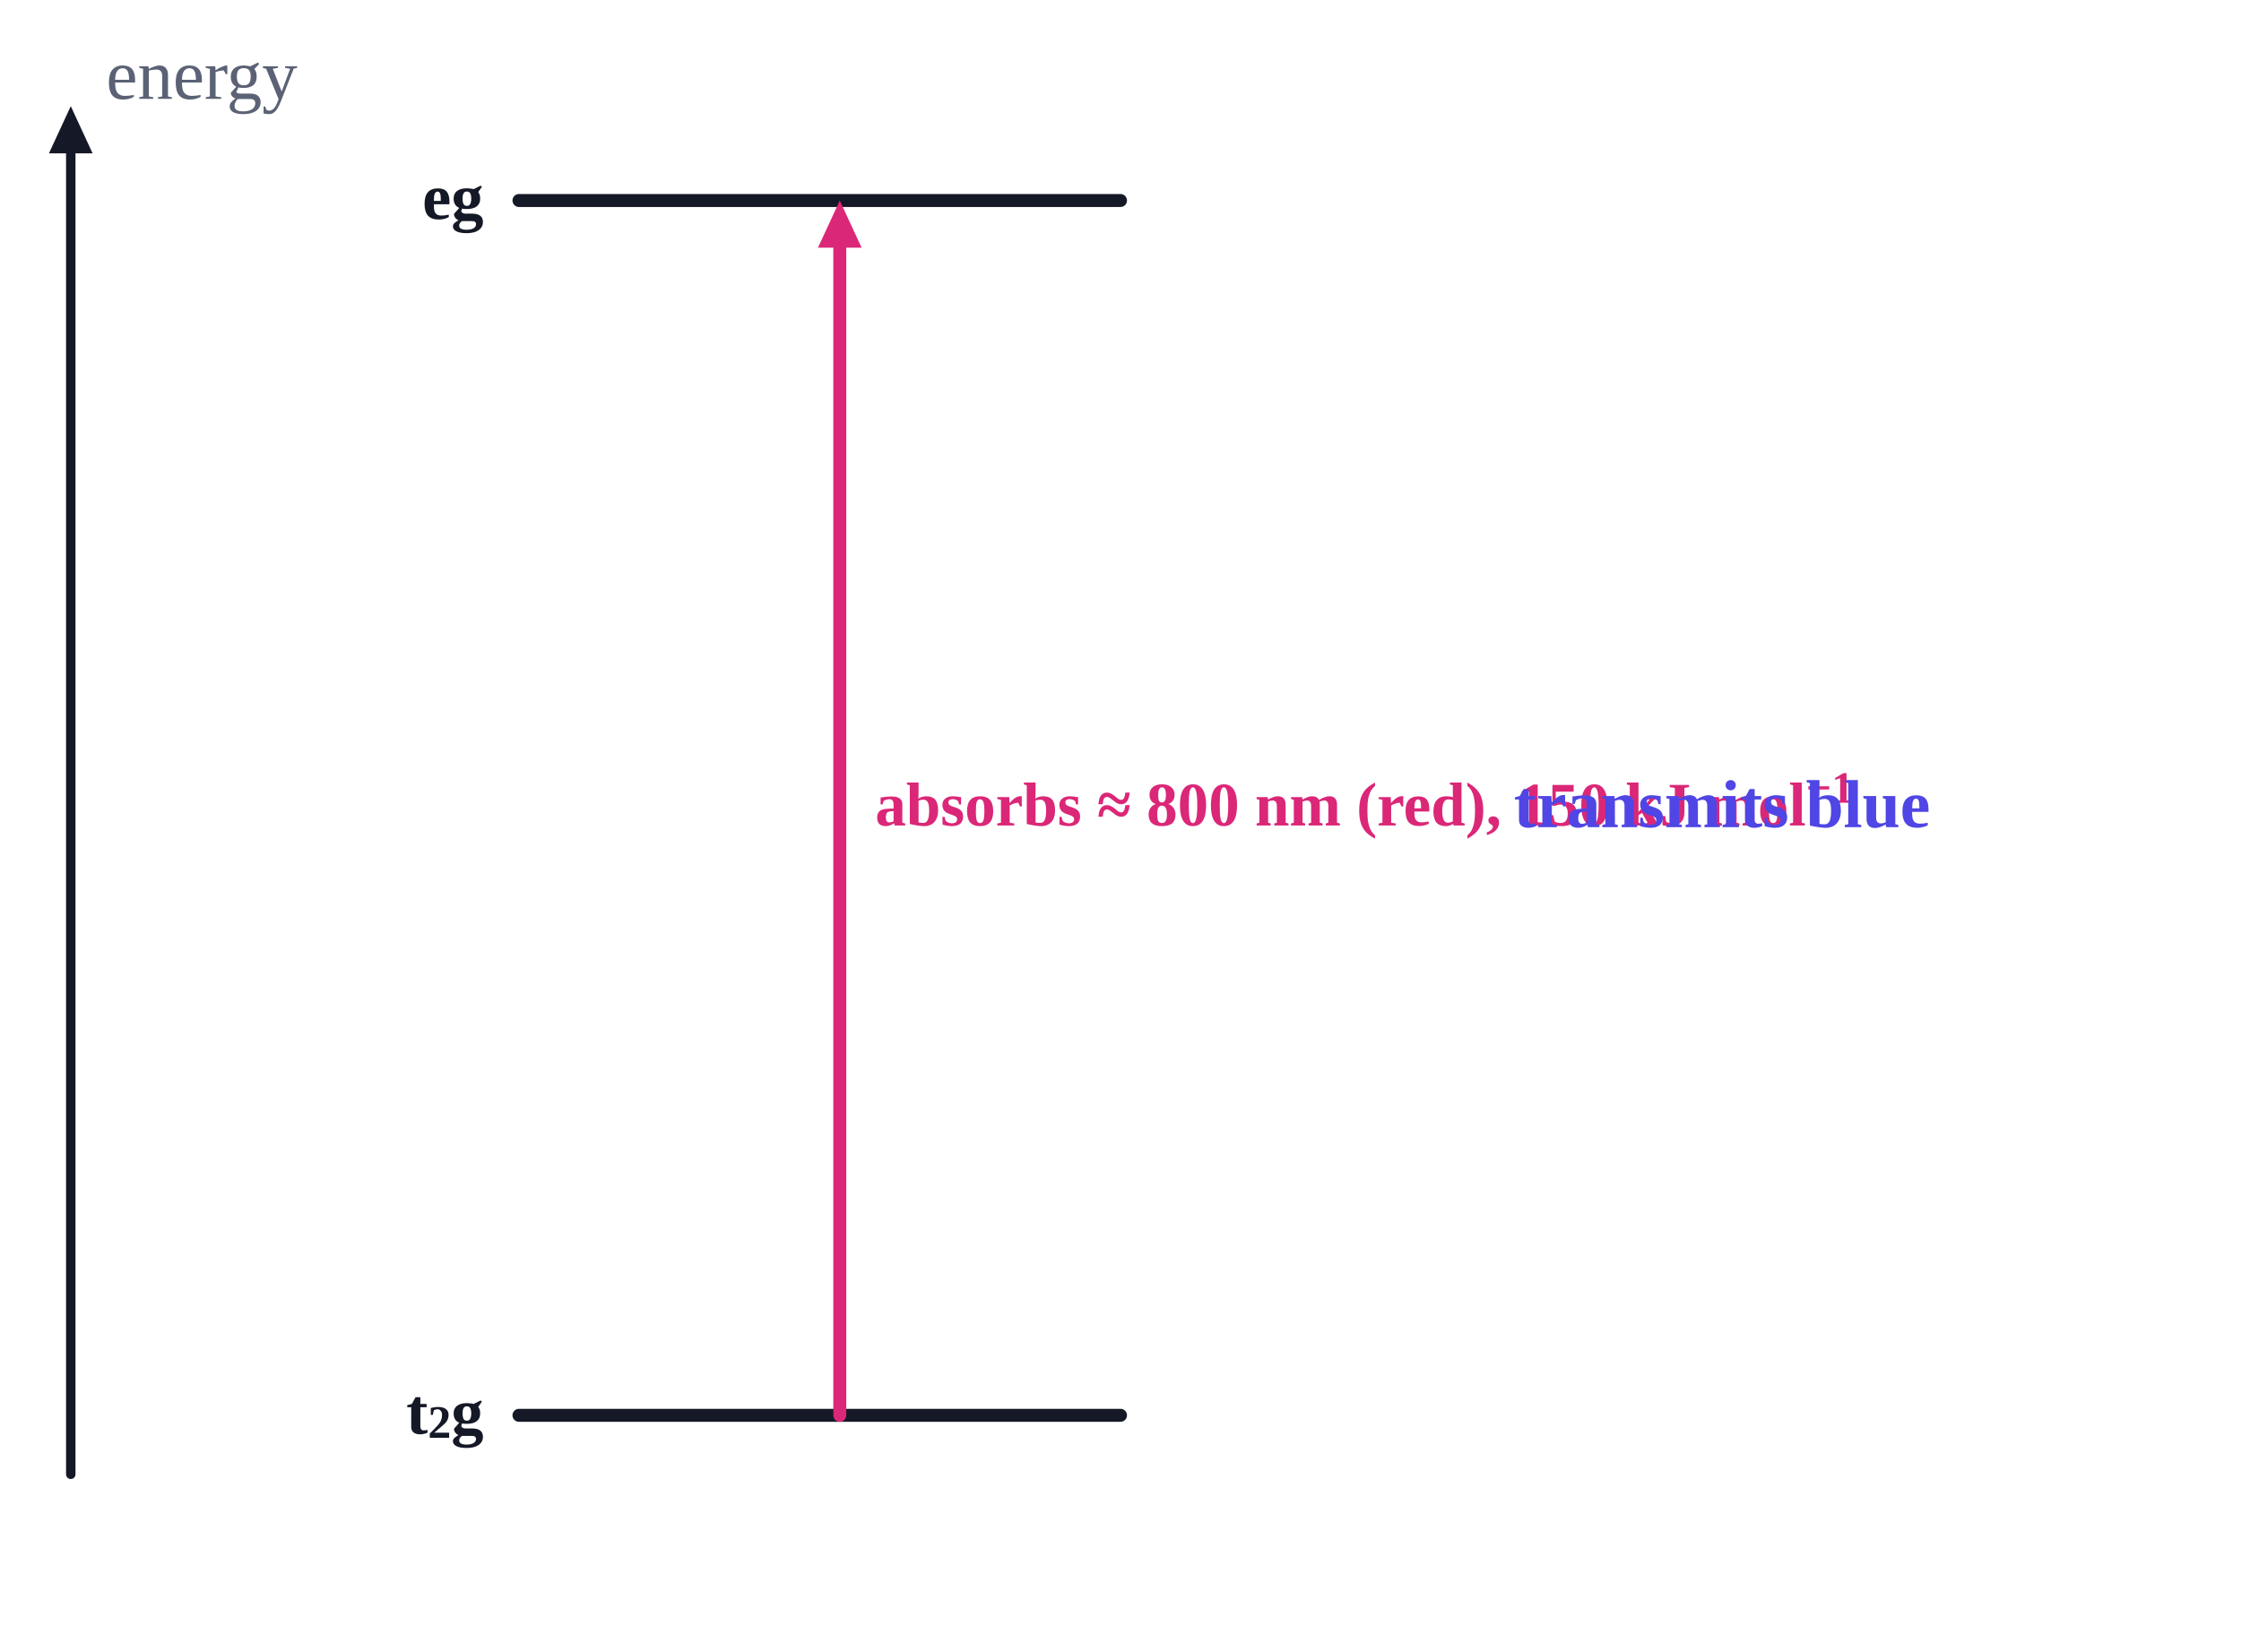
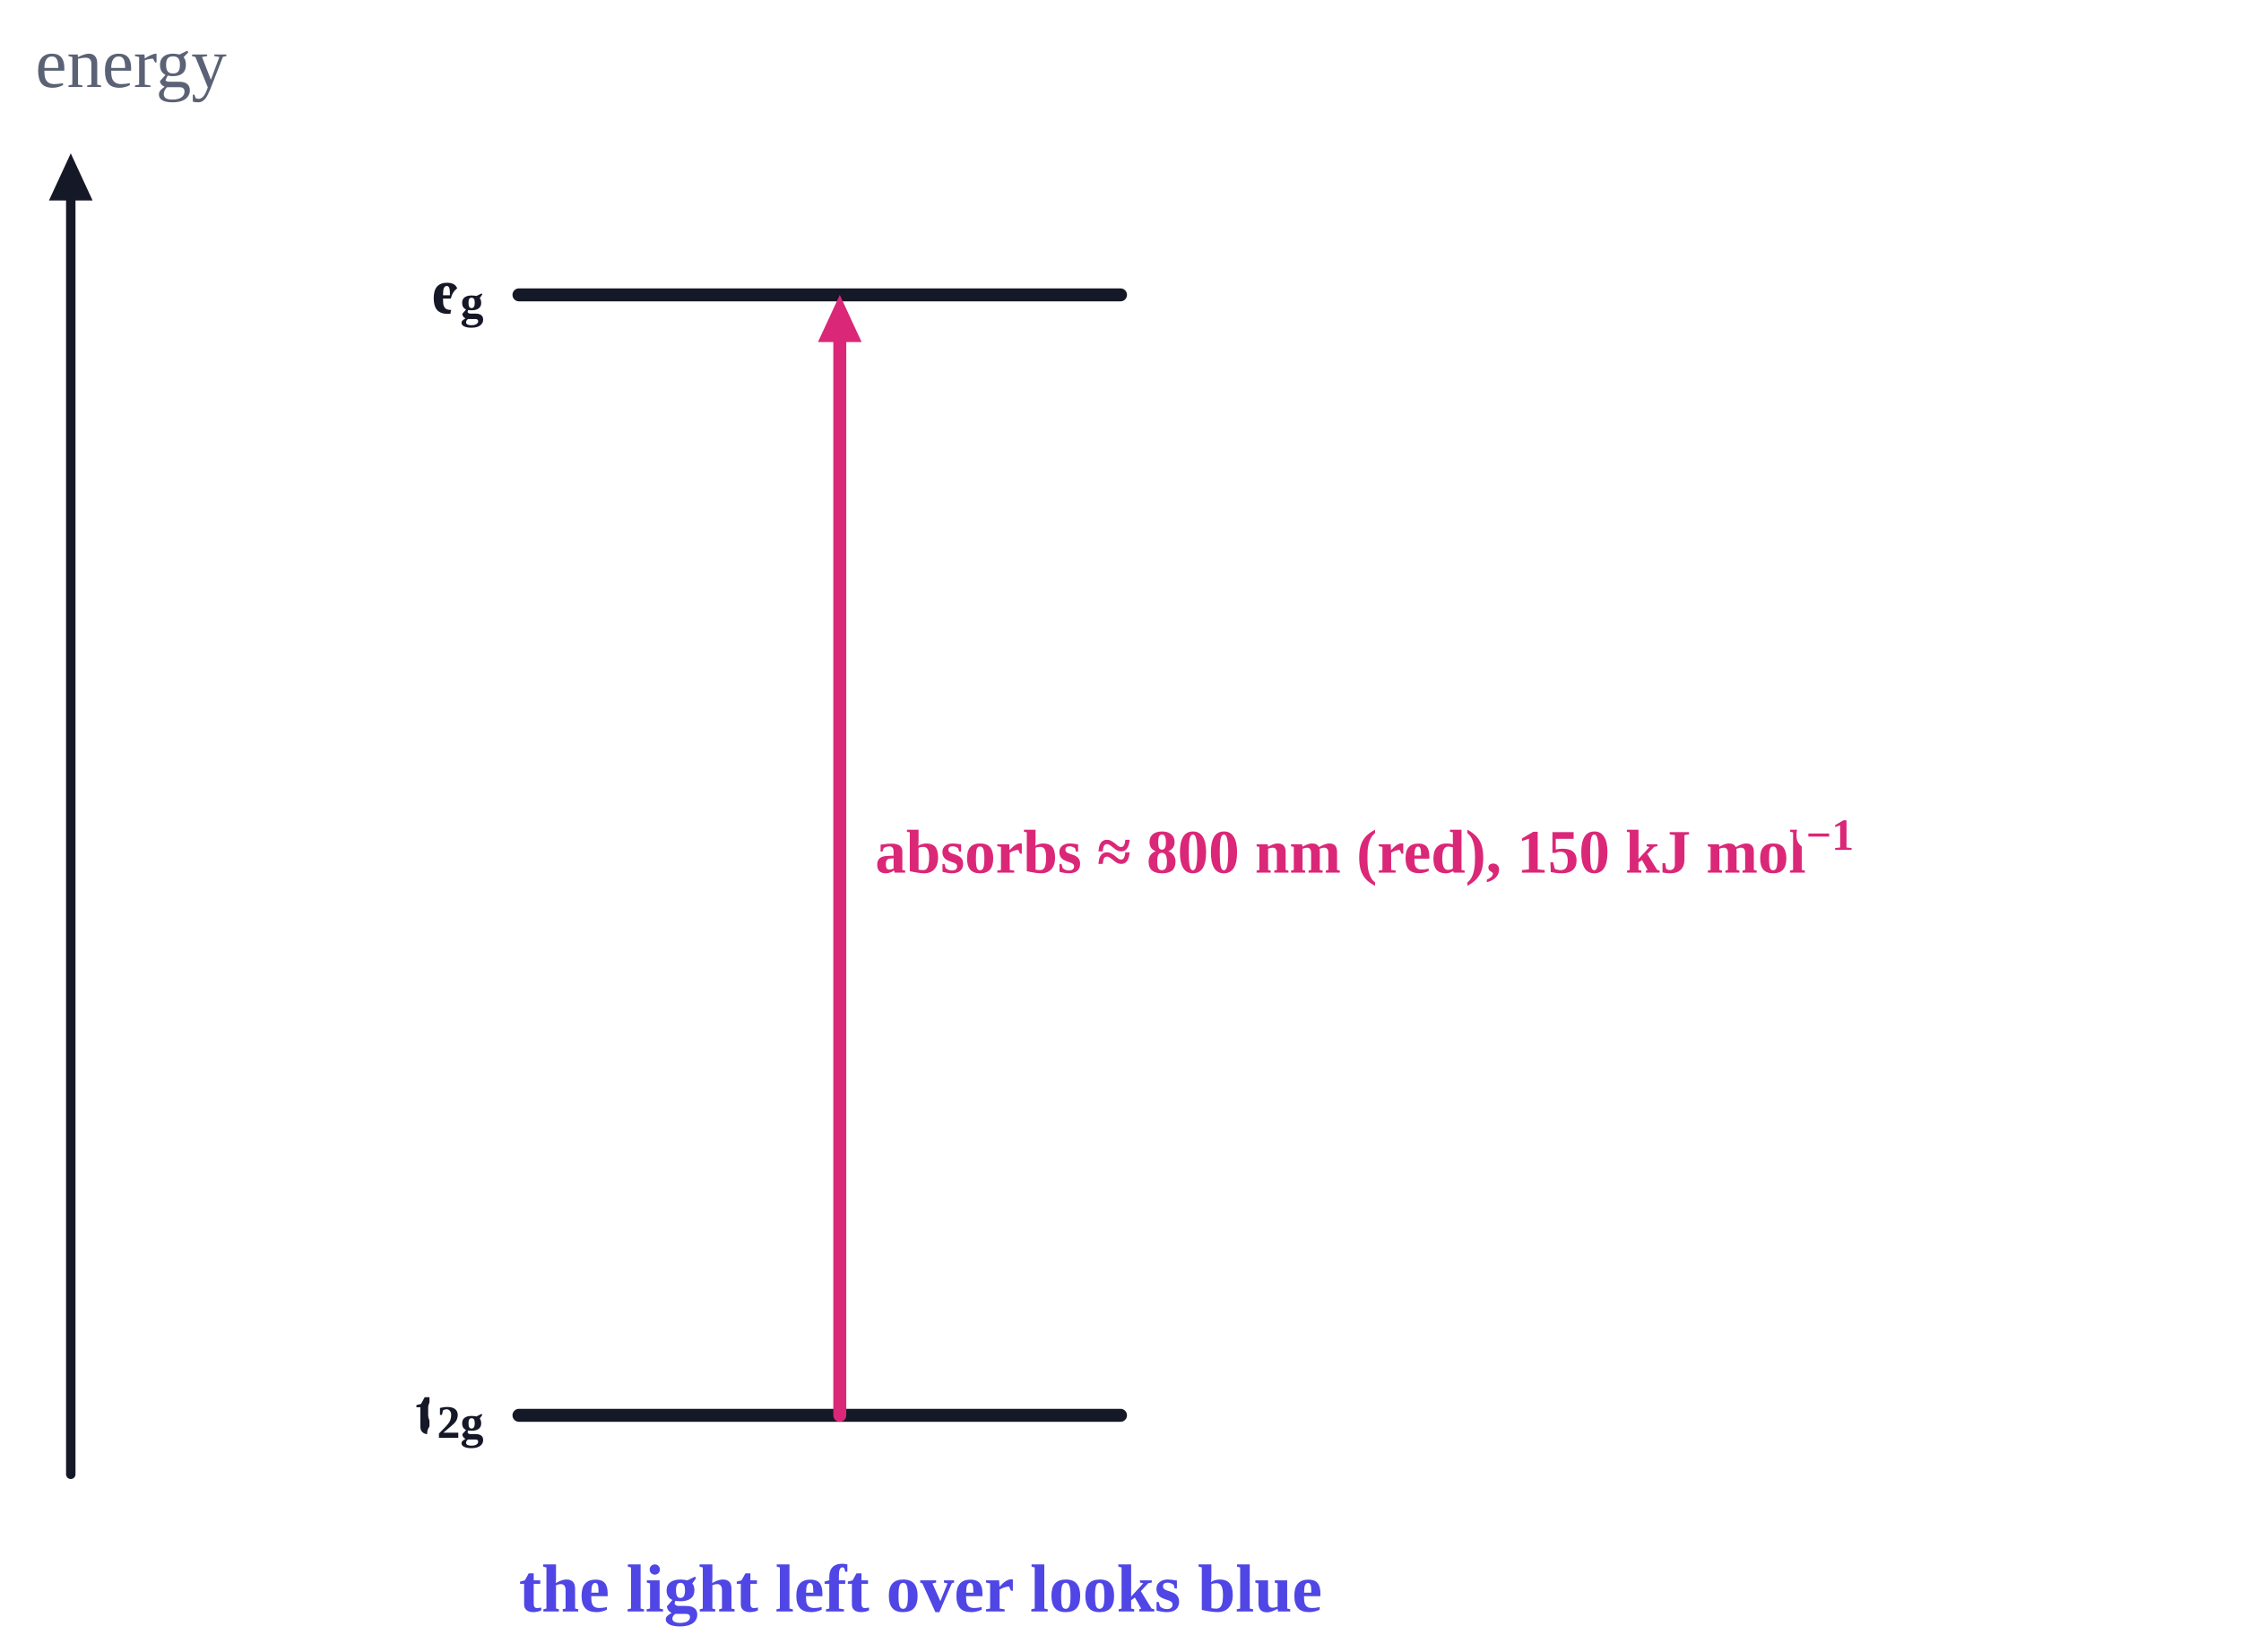
<svg xmlns="http://www.w3.org/2000/svg" viewBox="0 0 380.0 280.0" width="380.0" height="280.0" role="img" aria-label="Energy diagram: t₂g and eg levels with an upward arrow labelled absorbs about 800 nm, and a note that the complementary blue is transmitted." style="color:var(--vx-ink, #151826);font-family:inherit;max-width:100%;height:auto">
-   <path d="M12.0 250.0 L12.0 25.2" stroke="var(--vx-ink, #151826)" stroke-width="1.6" stroke-linecap="round" fill="none" />
-   <path d="M12.0 18.0 L15.7 26.0 L8.3 26.0 Z" fill="var(--vx-ink, #151826)" />
-   <text x="18.0" y="14.0" font-size="12" font-weight="500" text-anchor="start" dominant-baseline="middle" fill="var(--vx-soft, #5b6275)">energy</text>
+   <path d="M12.0 250.0 L12.0 33.2" stroke="var(--vx-ink, #151826)" stroke-width="1.6" stroke-linecap="round" fill="none" />
+   <path d="M12.0 26.0 L15.7 34.0 L8.3 34.0 Z" fill="var(--vx-ink, #151826)" />
+   <text x="6.0" y="12.0" font-size="12" font-weight="500" text-anchor="start" dominant-baseline="middle" fill="var(--vx-soft, #5b6275)">energy</text>
  <path d="M88.0 240.0 L190.0 240.0" stroke="var(--vx-ink, #151826)" stroke-width="2.2" stroke-linecap="round" fill="none" />
-   <text x="82.0" y="240.0" font-size="11" font-weight="600" text-anchor="end" dominant-baseline="middle" fill="var(--vx-ink, #151826)">t<tspan baseline-shift="sub" font-size="7.9">2</tspan>g</text>
-   <path d="M88.0 34.0 L190.0 34.0" stroke="var(--vx-ink, #151826)" stroke-width="2.2" stroke-linecap="round" fill="none" />
-   <text x="82.0" y="34.0" font-size="11" font-weight="600" text-anchor="end" dominant-baseline="middle" fill="var(--vx-ink, #151826)">eg</text>
-   <path d="M142.4 240.0 L142.4 41.2" stroke="var(--vx-a2, #db2777)" stroke-width="2.2" stroke-linecap="round" fill="none" />
-   <path d="M142.4 34.0 L146.1 42.0 L138.7 42.0 Z" fill="var(--vx-a2, #db2777)" />
-   <text x="148.4" y="137.0" font-size="10.5" font-weight="700" text-anchor="start" dominant-baseline="middle" fill="var(--vx-a2, #db2777)">absorbs ≈ 800 nm (red), 150 kJ mol<tspan baseline-shift="super" font-size="7.6">−1</tspan>
+   <path d="M88.0 50.0 L190.0 50.0" stroke="var(--vx-ink, #151826)" stroke-width="2.2" stroke-linecap="round" fill="none" />
+   <path d="M142.4 240.0 L142.4 57.2" stroke="var(--vx-a2, #db2777)" stroke-width="2.2" stroke-linecap="round" fill="none" />
+   <path d="M142.4 50.0 L146.1 58.0 L138.7 58.0 Z" fill="var(--vx-a2, #db2777)" />
+   <text x="82.0" y="240.0" font-size="11" font-weight="600" text-anchor="end" dominant-baseline="middle" fill="var(--vx-ink, #151826)" stroke="var(--vx-card, #fff)" stroke-width="4" stroke-linejoin="round" paint-order="stroke">t<tspan baseline-shift="sub" font-size="7.9">2g</tspan>
  </text>
-   <text x="292.0" y="137.0" font-size="11.5" font-weight="700" text-anchor="middle" dominant-baseline="middle" fill="var(--vx-a1, #4f46e5)">transmits blue</text>
+   <text x="82.0" y="50.0" font-size="11" font-weight="600" text-anchor="end" dominant-baseline="middle" fill="var(--vx-ink, #151826)" stroke="var(--vx-card, #fff)" stroke-width="4" stroke-linejoin="round" paint-order="stroke">e<tspan baseline-shift="sub" font-size="7.9">g</tspan>
+   </text>
+   <text x="148.4" y="145.0" font-size="10.5" font-weight="700" text-anchor="start" dominant-baseline="middle" fill="var(--vx-a2, #db2777)" stroke="var(--vx-card, #fff)" stroke-width="4" stroke-linejoin="round" paint-order="stroke">absorbs ≈ 800 nm (red), 150 kJ mol<tspan baseline-shift="super" font-size="7.6">−1</tspan>
+   </text>
+   <text x="88.0" y="270.0" font-size="11.5" font-weight="700" text-anchor="start" dominant-baseline="middle" fill="var(--vx-a1, #4f46e5)" stroke="var(--vx-card, #fff)" stroke-width="4" stroke-linejoin="round" paint-order="stroke">the light left over looks blue</text>
</svg>
